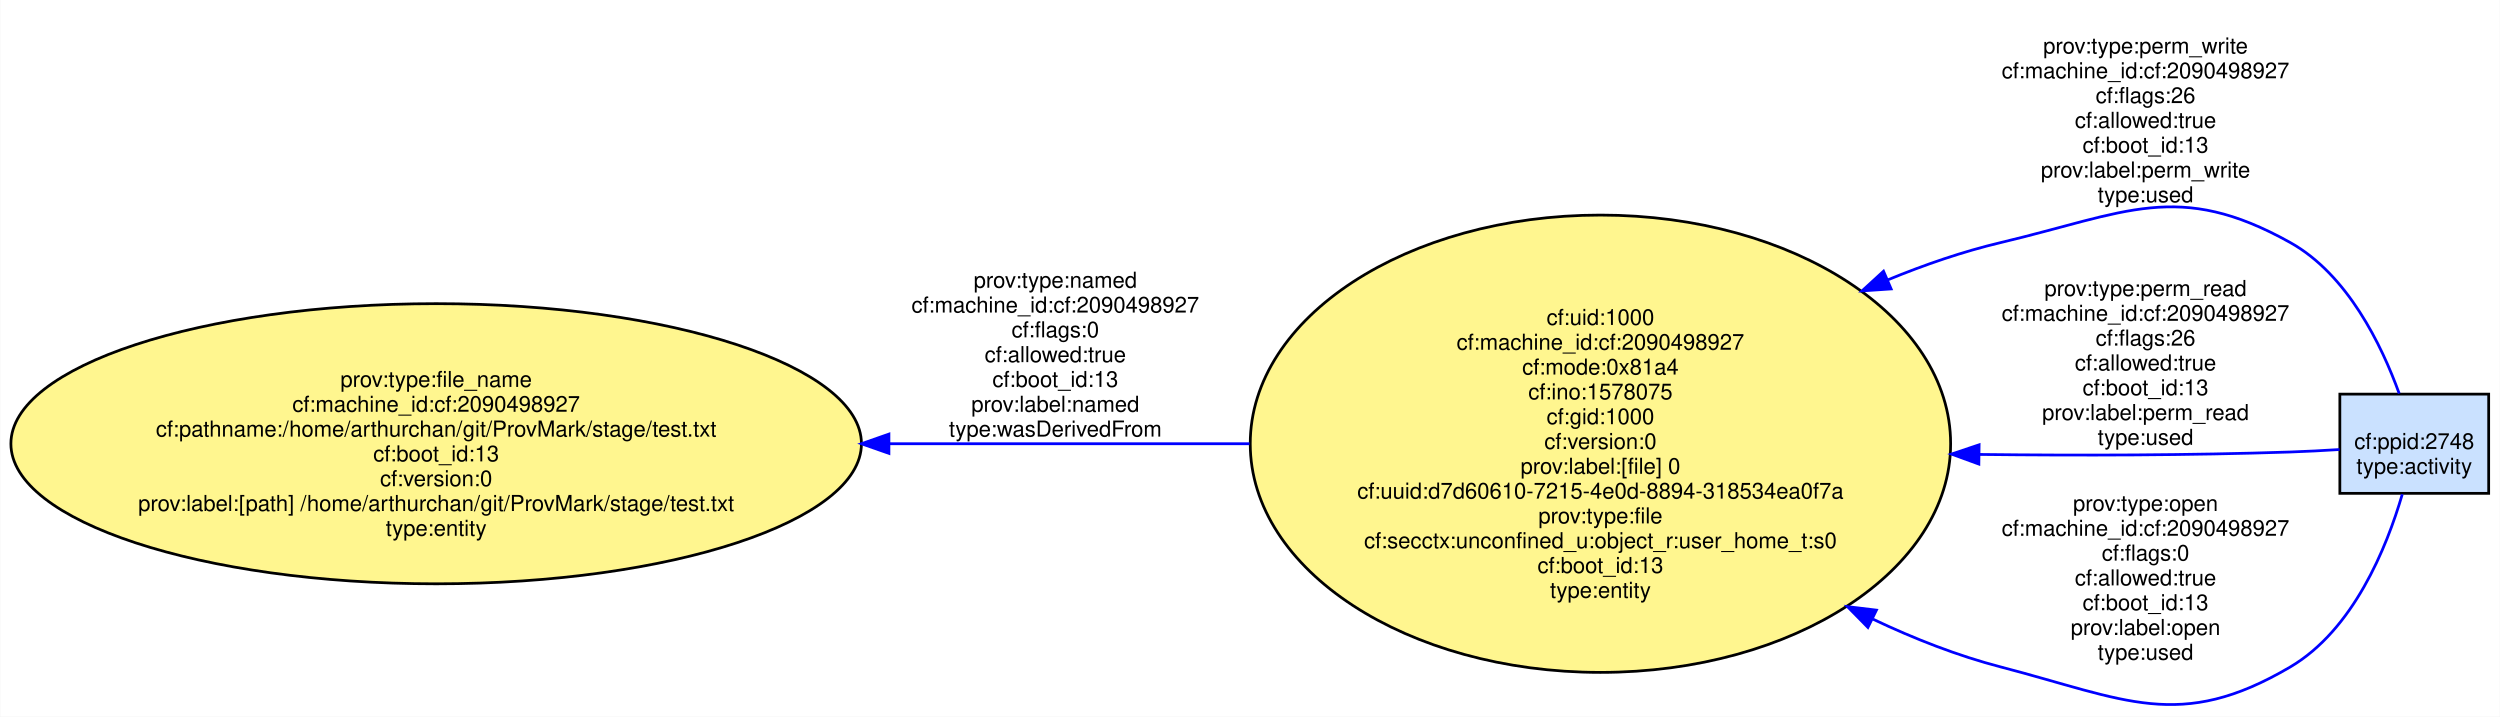
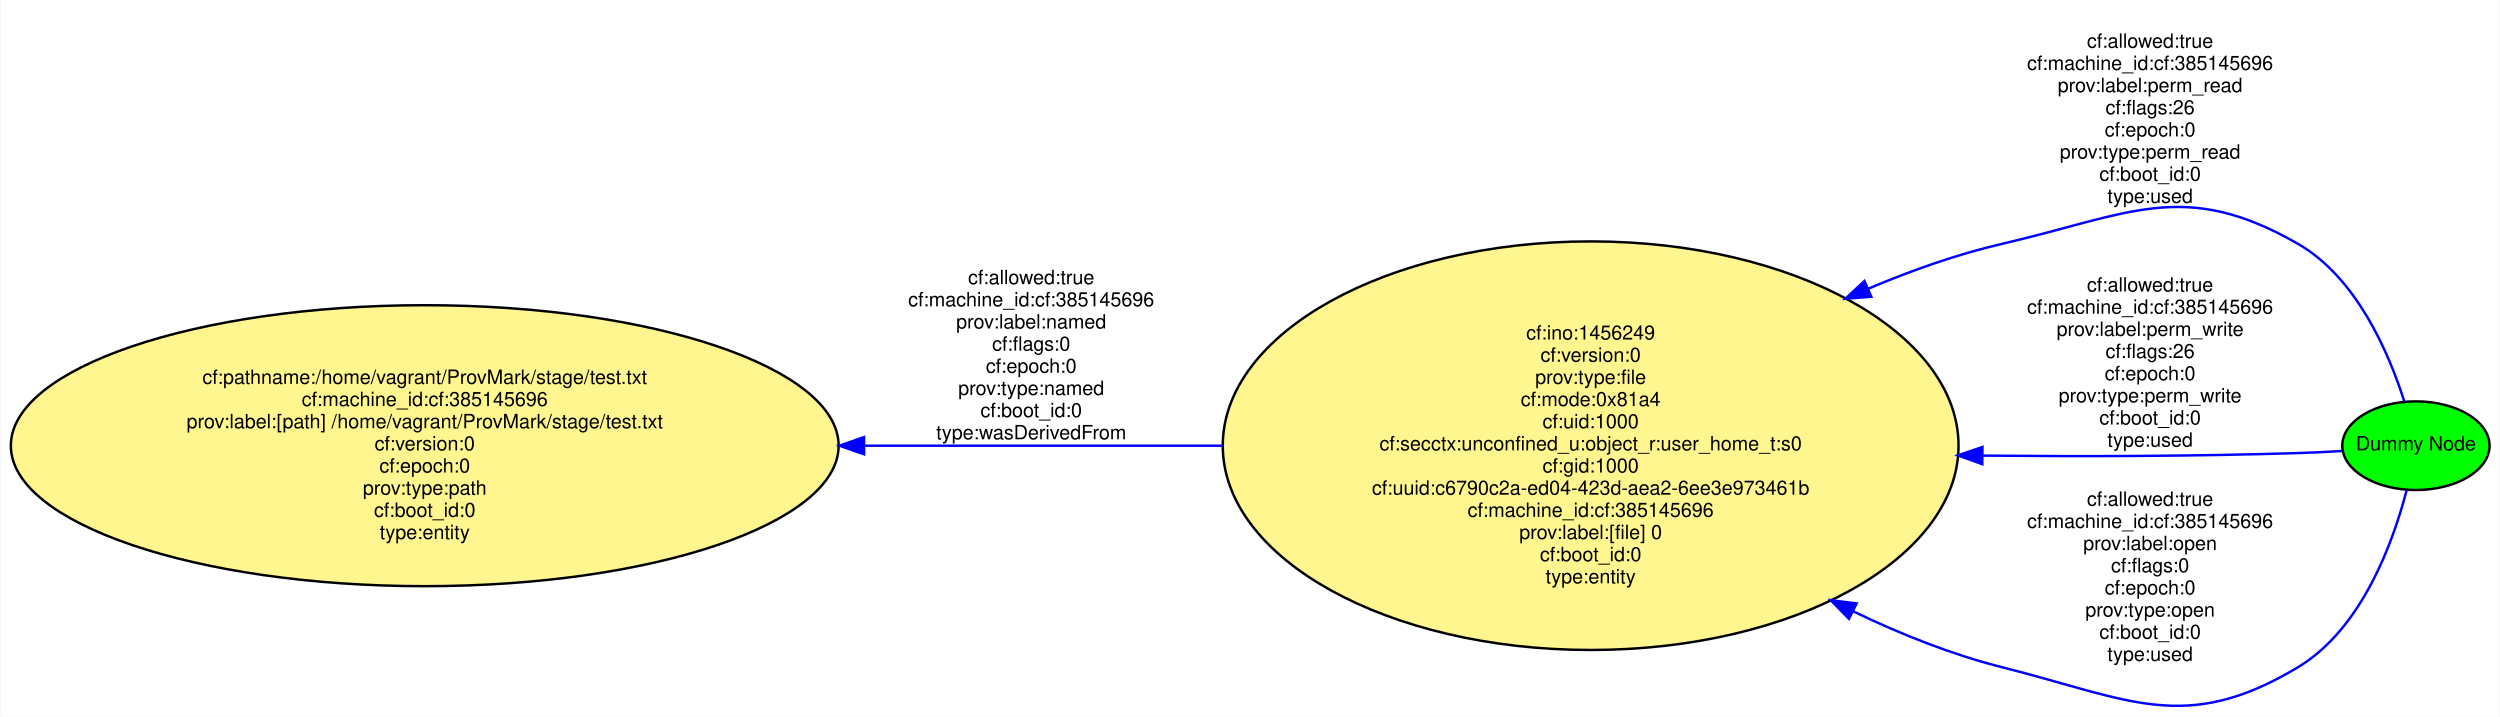
- <svg xmlns="http://www.w3.org/2000/svg" width="907pt" height="260pt" viewBox="0.00 0.00 906.86 260.02">
-   <g id="graph0" class="graph" transform="scale(1 1) rotate(0) translate(4 256.0227)">
-     <polygon fill="#ffffff" stroke="transparent" points="-4,4 -4,-256.023 902.857,-256.023 902.857,4 -4,4" />
+ <svg xmlns="http://www.w3.org/2000/svg" width="1015pt" height="291pt" viewBox="0.00 0.00 1014.88 291.08">
+   <g id="graph0" class="graph" transform="scale(1 1) rotate(0) translate(4 287.0825)">
+     <polygon fill="#ffffff" stroke="transparent" points="-4,4 -4,-287.082 1010.884,-287.082 1010.884,4 -4,4" />
    <g id="node1" class="node">
-       <polygon fill="#cae1ff" stroke="#000000" points="898.857,-113.023 844.857,-113.023 844.857,-77.023 898.857,-77.023 898.857,-113.023" />
-       <text text-anchor="middle" x="871.857" y="-93.123" font-family="Helvetica,sans-Serif" font-size="8.00" fill="#000000">cf:ppid:2748</text>
-       <text text-anchor="middle" x="871.857" y="-84.123" font-family="Helvetica,sans-Serif" font-size="8.00" fill="#000000">type:activity</text>
+       <ellipse fill="#fff68f" stroke="#000000" cx="168.291" cy="-106.082" rx="168.083" ry="57.052" />
+       <text text-anchor="middle" x="168.291" y="-131.183" font-family="Helvetica,sans-Serif" font-size="8.00" fill="#000000">cf:pathname:/home/vagrant/ProvMark/stage/test.txt</text>
+       <text text-anchor="middle" x="168.291" y="-122.183" font-family="Helvetica,sans-Serif" font-size="8.00" fill="#000000">cf:machine_id:cf:385145696</text>
+       <text text-anchor="middle" x="168.291" y="-113.183" font-family="Helvetica,sans-Serif" font-size="8.00" fill="#000000">prov:label:[path] /home/vagrant/ProvMark/stage/test.txt</text>
+       <text text-anchor="middle" x="168.291" y="-104.183" font-family="Helvetica,sans-Serif" font-size="8.00" fill="#000000">cf:version:0</text>
+       <text text-anchor="middle" x="168.291" y="-95.183" font-family="Helvetica,sans-Serif" font-size="8.00" fill="#000000">cf:epoch:0</text>
+       <text text-anchor="middle" x="168.291" y="-86.183" font-family="Helvetica,sans-Serif" font-size="8.00" fill="#000000">prov:type:path</text>
+       <text text-anchor="middle" x="168.291" y="-77.183" font-family="Helvetica,sans-Serif" font-size="8.00" fill="#000000">cf:boot_id:0</text>
+       <text text-anchor="middle" x="168.291" y="-68.183" font-family="Helvetica,sans-Serif" font-size="8.00" fill="#000000">type:entity</text>
    </g>
    <g id="node2" class="node">
-       <ellipse fill="#fff68f" stroke="#000000" cx="576.578" cy="-95.023" rx="127.059" ry="82.964" />
-       <text text-anchor="middle" x="576.578" y="-138.123" font-family="Helvetica,sans-Serif" font-size="8.00" fill="#000000">cf:uid:1000</text>
-       <text text-anchor="middle" x="576.578" y="-129.123" font-family="Helvetica,sans-Serif" font-size="8.00" fill="#000000">cf:machine_id:cf:2090498927</text>
-       <text text-anchor="middle" x="576.578" y="-120.123" font-family="Helvetica,sans-Serif" font-size="8.00" fill="#000000">cf:mode:0x81a4</text>
-       <text text-anchor="middle" x="576.578" y="-111.123" font-family="Helvetica,sans-Serif" font-size="8.00" fill="#000000">cf:ino:1578075</text>
-       <text text-anchor="middle" x="576.578" y="-102.123" font-family="Helvetica,sans-Serif" font-size="8.00" fill="#000000">cf:gid:1000</text>
-       <text text-anchor="middle" x="576.578" y="-93.123" font-family="Helvetica,sans-Serif" font-size="8.00" fill="#000000">cf:version:0</text>
-       <text text-anchor="middle" x="576.578" y="-84.123" font-family="Helvetica,sans-Serif" font-size="8.00" fill="#000000">prov:label:[file] 0</text>
-       <text text-anchor="middle" x="576.578" y="-75.123" font-family="Helvetica,sans-Serif" font-size="8.00" fill="#000000">cf:uuid:d7d60610-7215-4e0d-8894-318534ea0f7a</text>
-       <text text-anchor="middle" x="576.578" y="-66.123" font-family="Helvetica,sans-Serif" font-size="8.00" fill="#000000">prov:type:file</text>
-       <text text-anchor="middle" x="576.578" y="-57.123" font-family="Helvetica,sans-Serif" font-size="8.00" fill="#000000">cf:secctx:unconfined_u:object_r:user_home_t:s0</text>
-       <text text-anchor="middle" x="576.578" y="-48.123" font-family="Helvetica,sans-Serif" font-size="8.00" fill="#000000">cf:boot_id:13</text>
-       <text text-anchor="middle" x="576.578" y="-39.123" font-family="Helvetica,sans-Serif" font-size="8.00" fill="#000000">type:entity</text>
+       <ellipse fill="#fff68f" stroke="#000000" cx="641.782" cy="-106.082" rx="149.399" ry="82.964" />
+       <text text-anchor="middle" x="641.782" y="-149.183" font-family="Helvetica,sans-Serif" font-size="8.00" fill="#000000">cf:ino:1456249</text>
+       <text text-anchor="middle" x="641.782" y="-140.183" font-family="Helvetica,sans-Serif" font-size="8.00" fill="#000000">cf:version:0</text>
+       <text text-anchor="middle" x="641.782" y="-131.183" font-family="Helvetica,sans-Serif" font-size="8.00" fill="#000000">prov:type:file</text>
+       <text text-anchor="middle" x="641.782" y="-122.183" font-family="Helvetica,sans-Serif" font-size="8.00" fill="#000000">cf:mode:0x81a4</text>
+       <text text-anchor="middle" x="641.782" y="-113.183" font-family="Helvetica,sans-Serif" font-size="8.00" fill="#000000">cf:uid:1000</text>
+       <text text-anchor="middle" x="641.782" y="-104.183" font-family="Helvetica,sans-Serif" font-size="8.00" fill="#000000">cf:secctx:unconfined_u:object_r:user_home_t:s0</text>
+       <text text-anchor="middle" x="641.782" y="-95.183" font-family="Helvetica,sans-Serif" font-size="8.00" fill="#000000">cf:gid:1000</text>
+       <text text-anchor="middle" x="641.782" y="-86.183" font-family="Helvetica,sans-Serif" font-size="8.00" fill="#000000">cf:uuid:c6790c2a-ed04-423d-aea2-6ee3e973461b</text>
+       <text text-anchor="middle" x="641.782" y="-77.183" font-family="Helvetica,sans-Serif" font-size="8.00" fill="#000000">cf:machine_id:cf:385145696</text>
+       <text text-anchor="middle" x="641.782" y="-68.183" font-family="Helvetica,sans-Serif" font-size="8.00" fill="#000000">prov:label:[file] 0</text>
+       <text text-anchor="middle" x="641.782" y="-59.182" font-family="Helvetica,sans-Serif" font-size="8.00" fill="#000000">cf:boot_id:0</text>
+       <text text-anchor="middle" x="641.782" y="-50.182" font-family="Helvetica,sans-Serif" font-size="8.00" fill="#000000">type:entity</text>
+     </g>
+     <g id="edge4" class="edge">
+       <path fill="none" stroke="#0000ff" d="M492.292,-106.082C446.118,-106.082 394.796,-106.082 346.865,-106.082" />
+       <polygon fill="#0000ff" stroke="#0000ff" points="346.691,-102.583 336.691,-106.082 346.691,-109.583 346.691,-102.583" />
+       <text text-anchor="middle" x="414.583" y="-171.683" font-family="Helvetica,sans-Serif" font-size="8.00" fill="#000000">cf:allowed:true</text>
+       <text text-anchor="middle" x="414.583" y="-162.683" font-family="Helvetica,sans-Serif" font-size="8.00" fill="#000000">cf:machine_id:cf:385145696</text>
+       <text text-anchor="middle" x="414.583" y="-153.683" font-family="Helvetica,sans-Serif" font-size="8.00" fill="#000000">prov:label:named</text>
+       <text text-anchor="middle" x="414.583" y="-144.683" font-family="Helvetica,sans-Serif" font-size="8.00" fill="#000000">cf:flags:0</text>
+       <text text-anchor="middle" x="414.583" y="-135.683" font-family="Helvetica,sans-Serif" font-size="8.00" fill="#000000">cf:epoch:0</text>
+       <text text-anchor="middle" x="414.583" y="-126.683" font-family="Helvetica,sans-Serif" font-size="8.00" fill="#000000">prov:type:named</text>
+       <text text-anchor="middle" x="414.583" y="-117.683" font-family="Helvetica,sans-Serif" font-size="8.00" fill="#000000">cf:boot_id:0</text>
+       <text text-anchor="middle" x="414.583" y="-108.683" font-family="Helvetica,sans-Serif" font-size="8.00" fill="#000000">type:wasDerivedFrom</text>
+     </g>
+     <g id="node3" class="node">
+       <ellipse fill="#00ff00" stroke="#000000" cx="976.933" cy="-106.082" rx="29.902" ry="18" />
+       <text text-anchor="middle" x="976.933" y="-104.183" font-family="Helvetica,sans-Serif" font-size="8.00" fill="#000000">Dummy Node</text>
    </g>
    <g id="edge1" class="edge">
-       <path fill="none" stroke="#0000ff" d="M866.393,-113.222C860.034,-130.798 847.656,-156.411 826.857,-168.023 786.111,-190.771 767.265,-178.79 721.857,-168.023 708.133,-164.768 694.231,-160.003 680.744,-154.441" />
-       <polygon fill="#0000ff" stroke="#0000ff" points="682.051,-151.193 671.481,-150.472 679.294,-157.628 682.051,-151.193" />
-       <text text-anchor="middle" x="774.357" y="-236.623" font-family="Helvetica,sans-Serif" font-size="8.00" fill="#000000">prov:type:perm_write</text>
-       <text text-anchor="middle" x="774.357" y="-227.623" font-family="Helvetica,sans-Serif" font-size="8.00" fill="#000000">cf:machine_id:cf:2090498927</text>
-       <text text-anchor="middle" x="774.357" y="-218.623" font-family="Helvetica,sans-Serif" font-size="8.00" fill="#000000">cf:flags:26</text>
-       <text text-anchor="middle" x="774.357" y="-209.623" font-family="Helvetica,sans-Serif" font-size="8.00" fill="#000000">cf:allowed:true</text>
-       <text text-anchor="middle" x="774.357" y="-200.623" font-family="Helvetica,sans-Serif" font-size="8.00" fill="#000000">cf:boot_id:13</text>
-       <text text-anchor="middle" x="774.357" y="-191.623" font-family="Helvetica,sans-Serif" font-size="8.00" fill="#000000">prov:label:perm_write</text>
-       <text text-anchor="middle" x="774.357" y="-182.623" font-family="Helvetica,sans-Serif" font-size="8.00" fill="#000000">type:used</text>
+       <path fill="none" stroke="#0000ff" d="M972.238,-123.955C965.998,-143.658 952.871,-174.378 928.982,-188.083 882.72,-214.621 860.935,-200.136 808.982,-188.083 790.745,-183.851 772.203,-177.339 754.428,-169.793" />
+       <polygon fill="#0000ff" stroke="#0000ff" points="755.773,-166.561 745.209,-165.76 752.967,-172.975 755.773,-166.561" />
+       <text text-anchor="middle" x="868.982" y="-267.683" font-family="Helvetica,sans-Serif" font-size="8.00" fill="#000000">cf:allowed:true</text>
+       <text text-anchor="middle" x="868.982" y="-258.683" font-family="Helvetica,sans-Serif" font-size="8.00" fill="#000000">cf:machine_id:cf:385145696</text>
+       <text text-anchor="middle" x="868.982" y="-249.683" font-family="Helvetica,sans-Serif" font-size="8.00" fill="#000000">prov:label:perm_read</text>
+       <text text-anchor="middle" x="868.982" y="-240.683" font-family="Helvetica,sans-Serif" font-size="8.00" fill="#000000">cf:flags:26</text>
+       <text text-anchor="middle" x="868.982" y="-231.683" font-family="Helvetica,sans-Serif" font-size="8.00" fill="#000000">cf:epoch:0</text>
+       <text text-anchor="middle" x="868.982" y="-222.683" font-family="Helvetica,sans-Serif" font-size="8.00" fill="#000000">prov:type:perm_read</text>
+       <text text-anchor="middle" x="868.982" y="-213.683" font-family="Helvetica,sans-Serif" font-size="8.00" fill="#000000">cf:boot_id:0</text>
+       <text text-anchor="middle" x="868.982" y="-204.683" font-family="Helvetica,sans-Serif" font-size="8.00" fill="#000000">type:used</text>
    </g>
    <g id="edge2" class="edge">
-       <path fill="none" stroke="#0000ff" d="M844.744,-92.922C838.851,-92.547 832.648,-92.216 826.857,-92.023 790.335,-90.807 750.8,-90.713 714.173,-91.136" />
-       <polygon fill="#0000ff" stroke="#0000ff" points="713.879,-87.639 703.925,-91.269 713.969,-94.639 713.879,-87.639" />
-       <text text-anchor="middle" x="774.357" y="-148.623" font-family="Helvetica,sans-Serif" font-size="8.00" fill="#000000">prov:type:perm_read</text>
-       <text text-anchor="middle" x="774.357" y="-139.623" font-family="Helvetica,sans-Serif" font-size="8.00" fill="#000000">cf:machine_id:cf:2090498927</text>
-       <text text-anchor="middle" x="774.357" y="-130.623" font-family="Helvetica,sans-Serif" font-size="8.00" fill="#000000">cf:flags:26</text>
-       <text text-anchor="middle" x="774.357" y="-121.623" font-family="Helvetica,sans-Serif" font-size="8.00" fill="#000000">cf:allowed:true</text>
-       <text text-anchor="middle" x="774.357" y="-112.623" font-family="Helvetica,sans-Serif" font-size="8.00" fill="#000000">cf:boot_id:13</text>
-       <text text-anchor="middle" x="774.357" y="-103.623" font-family="Helvetica,sans-Serif" font-size="8.00" fill="#000000">prov:label:perm_read</text>
-       <text text-anchor="middle" x="774.357" y="-94.623" font-family="Helvetica,sans-Serif" font-size="8.00" fill="#000000">type:used</text>
+       <path fill="none" stroke="#0000ff" d="M947.019,-103.921C941.047,-103.572 934.818,-103.265 928.982,-103.082 887.543,-101.787 842.727,-101.65 801.097,-102.055" />
+       <polygon fill="#0000ff" stroke="#0000ff" points="800.83,-98.558 790.869,-102.166 800.906,-105.557 800.83,-98.558" />
+       <text text-anchor="middle" x="868.982" y="-168.683" font-family="Helvetica,sans-Serif" font-size="8.00" fill="#000000">cf:allowed:true</text>
+       <text text-anchor="middle" x="868.982" y="-159.683" font-family="Helvetica,sans-Serif" font-size="8.00" fill="#000000">cf:machine_id:cf:385145696</text>
+       <text text-anchor="middle" x="868.982" y="-150.683" font-family="Helvetica,sans-Serif" font-size="8.00" fill="#000000">prov:label:perm_write</text>
+       <text text-anchor="middle" x="868.982" y="-141.683" font-family="Helvetica,sans-Serif" font-size="8.00" fill="#000000">cf:flags:26</text>
+       <text text-anchor="middle" x="868.982" y="-132.683" font-family="Helvetica,sans-Serif" font-size="8.00" fill="#000000">cf:epoch:0</text>
+       <text text-anchor="middle" x="868.982" y="-123.683" font-family="Helvetica,sans-Serif" font-size="8.00" fill="#000000">prov:type:perm_write</text>
+       <text text-anchor="middle" x="868.982" y="-114.683" font-family="Helvetica,sans-Serif" font-size="8.00" fill="#000000">cf:boot_id:0</text>
+       <text text-anchor="middle" x="868.982" y="-105.683" font-family="Helvetica,sans-Serif" font-size="8.00" fill="#000000">type:used</text>
    </g>
    <g id="edge3" class="edge">
-       <path fill="none" stroke="#0000ff" d="M867.513,-76.697C861.815,-57.242 849.734,-27.484 826.857,-14.023 786.636,9.643 767.023,-2.282 721.857,-14.023 706.234,-18.084 690.507,-24.233 675.467,-31.365" />
-       <polygon fill="#0000ff" stroke="#0000ff" points="673.627,-28.37 666.197,-35.923 676.716,-34.651 673.627,-28.37" />
-       <text text-anchor="middle" x="774.357" y="-70.623" font-family="Helvetica,sans-Serif" font-size="8.00" fill="#000000">prov:type:open</text>
-       <text text-anchor="middle" x="774.357" y="-61.623" font-family="Helvetica,sans-Serif" font-size="8.00" fill="#000000">cf:machine_id:cf:2090498927</text>
-       <text text-anchor="middle" x="774.357" y="-52.623" font-family="Helvetica,sans-Serif" font-size="8.00" fill="#000000">cf:flags:0</text>
-       <text text-anchor="middle" x="774.357" y="-43.623" font-family="Helvetica,sans-Serif" font-size="8.00" fill="#000000">cf:allowed:true</text>
-       <text text-anchor="middle" x="774.357" y="-34.623" font-family="Helvetica,sans-Serif" font-size="8.00" fill="#000000">cf:boot_id:13</text>
-       <text text-anchor="middle" x="774.357" y="-25.623" font-family="Helvetica,sans-Serif" font-size="8.00" fill="#000000">prov:label:open</text>
-       <text text-anchor="middle" x="774.357" y="-16.623" font-family="Helvetica,sans-Serif" font-size="8.00" fill="#000000">type:used</text>
-     </g>
-     <g id="node3" class="node">
-       <ellipse fill="#fff68f" stroke="#000000" cx="154.149" cy="-95.023" rx="154.299" ry="50.824" />
-       <text text-anchor="middle" x="154.149" y="-115.623" font-family="Helvetica,sans-Serif" font-size="8.00" fill="#000000">prov:type:file_name</text>
-       <text text-anchor="middle" x="154.149" y="-106.623" font-family="Helvetica,sans-Serif" font-size="8.00" fill="#000000">cf:machine_id:cf:2090498927</text>
-       <text text-anchor="middle" x="154.149" y="-97.623" font-family="Helvetica,sans-Serif" font-size="8.00" fill="#000000">cf:pathname:/home/arthurchan/git/ProvMark/stage/test.txt</text>
-       <text text-anchor="middle" x="154.149" y="-88.623" font-family="Helvetica,sans-Serif" font-size="8.00" fill="#000000">cf:boot_id:13</text>
-       <text text-anchor="middle" x="154.149" y="-79.623" font-family="Helvetica,sans-Serif" font-size="8.00" fill="#000000">cf:version:0</text>
-       <text text-anchor="middle" x="154.149" y="-70.623" font-family="Helvetica,sans-Serif" font-size="8.00" fill="#000000">prov:label:[path] /home/arthurchan/git/ProvMark/stage/test.txt</text>
-       <text text-anchor="middle" x="154.149" y="-61.623" font-family="Helvetica,sans-Serif" font-size="8.00" fill="#000000">type:entity</text>
-     </g>
-     <g id="edge4" class="edge">
-       <path fill="none" stroke="#0000ff" d="M449.262,-95.023C408.131,-95.023 361.932,-95.023 318.513,-95.023" />
-       <polygon fill="#0000ff" stroke="#0000ff" points="318.421,-91.523 308.421,-95.023 318.421,-98.523 318.421,-91.523" />
-       <text text-anchor="middle" x="378.799" y="-151.623" font-family="Helvetica,sans-Serif" font-size="8.00" fill="#000000">prov:type:named</text>
-       <text text-anchor="middle" x="378.799" y="-142.623" font-family="Helvetica,sans-Serif" font-size="8.00" fill="#000000">cf:machine_id:cf:2090498927</text>
-       <text text-anchor="middle" x="378.799" y="-133.623" font-family="Helvetica,sans-Serif" font-size="8.00" fill="#000000">cf:flags:0</text>
-       <text text-anchor="middle" x="378.799" y="-124.623" font-family="Helvetica,sans-Serif" font-size="8.00" fill="#000000">cf:allowed:true</text>
-       <text text-anchor="middle" x="378.799" y="-115.623" font-family="Helvetica,sans-Serif" font-size="8.00" fill="#000000">cf:boot_id:13</text>
-       <text text-anchor="middle" x="378.799" y="-106.623" font-family="Helvetica,sans-Serif" font-size="8.00" fill="#000000">prov:label:named</text>
-       <text text-anchor="middle" x="378.799" y="-97.623" font-family="Helvetica,sans-Serif" font-size="8.00" fill="#000000">type:wasDerivedFrom</text>
+       <path fill="none" stroke="#0000ff" d="M973.169,-88.059C967.614,-66.586 954.939,-31.664 928.982,-16.082 883.255,11.367 860.698,-3.048 808.982,-16.082 788.561,-21.229 767.92,-29.412 748.441,-38.795" />
+       <polygon fill="#0000ff" stroke="#0000ff" points="746.684,-35.759 739.279,-43.336 749.793,-42.031 746.684,-35.759" />
+       <text text-anchor="middle" x="868.982" y="-81.683" font-family="Helvetica,sans-Serif" font-size="8.00" fill="#000000">cf:allowed:true</text>
+       <text text-anchor="middle" x="868.982" y="-72.683" font-family="Helvetica,sans-Serif" font-size="8.00" fill="#000000">cf:machine_id:cf:385145696</text>
+       <text text-anchor="middle" x="868.982" y="-63.682" font-family="Helvetica,sans-Serif" font-size="8.00" fill="#000000">prov:label:open</text>
+       <text text-anchor="middle" x="868.982" y="-54.682" font-family="Helvetica,sans-Serif" font-size="8.00" fill="#000000">cf:flags:0</text>
+       <text text-anchor="middle" x="868.982" y="-45.682" font-family="Helvetica,sans-Serif" font-size="8.00" fill="#000000">cf:epoch:0</text>
+       <text text-anchor="middle" x="868.982" y="-36.682" font-family="Helvetica,sans-Serif" font-size="8.00" fill="#000000">prov:type:open</text>
+       <text text-anchor="middle" x="868.982" y="-27.683" font-family="Helvetica,sans-Serif" font-size="8.00" fill="#000000">cf:boot_id:0</text>
+       <text text-anchor="middle" x="868.982" y="-18.683" font-family="Helvetica,sans-Serif" font-size="8.00" fill="#000000">type:used</text>
    </g>
  </g>
</svg>
